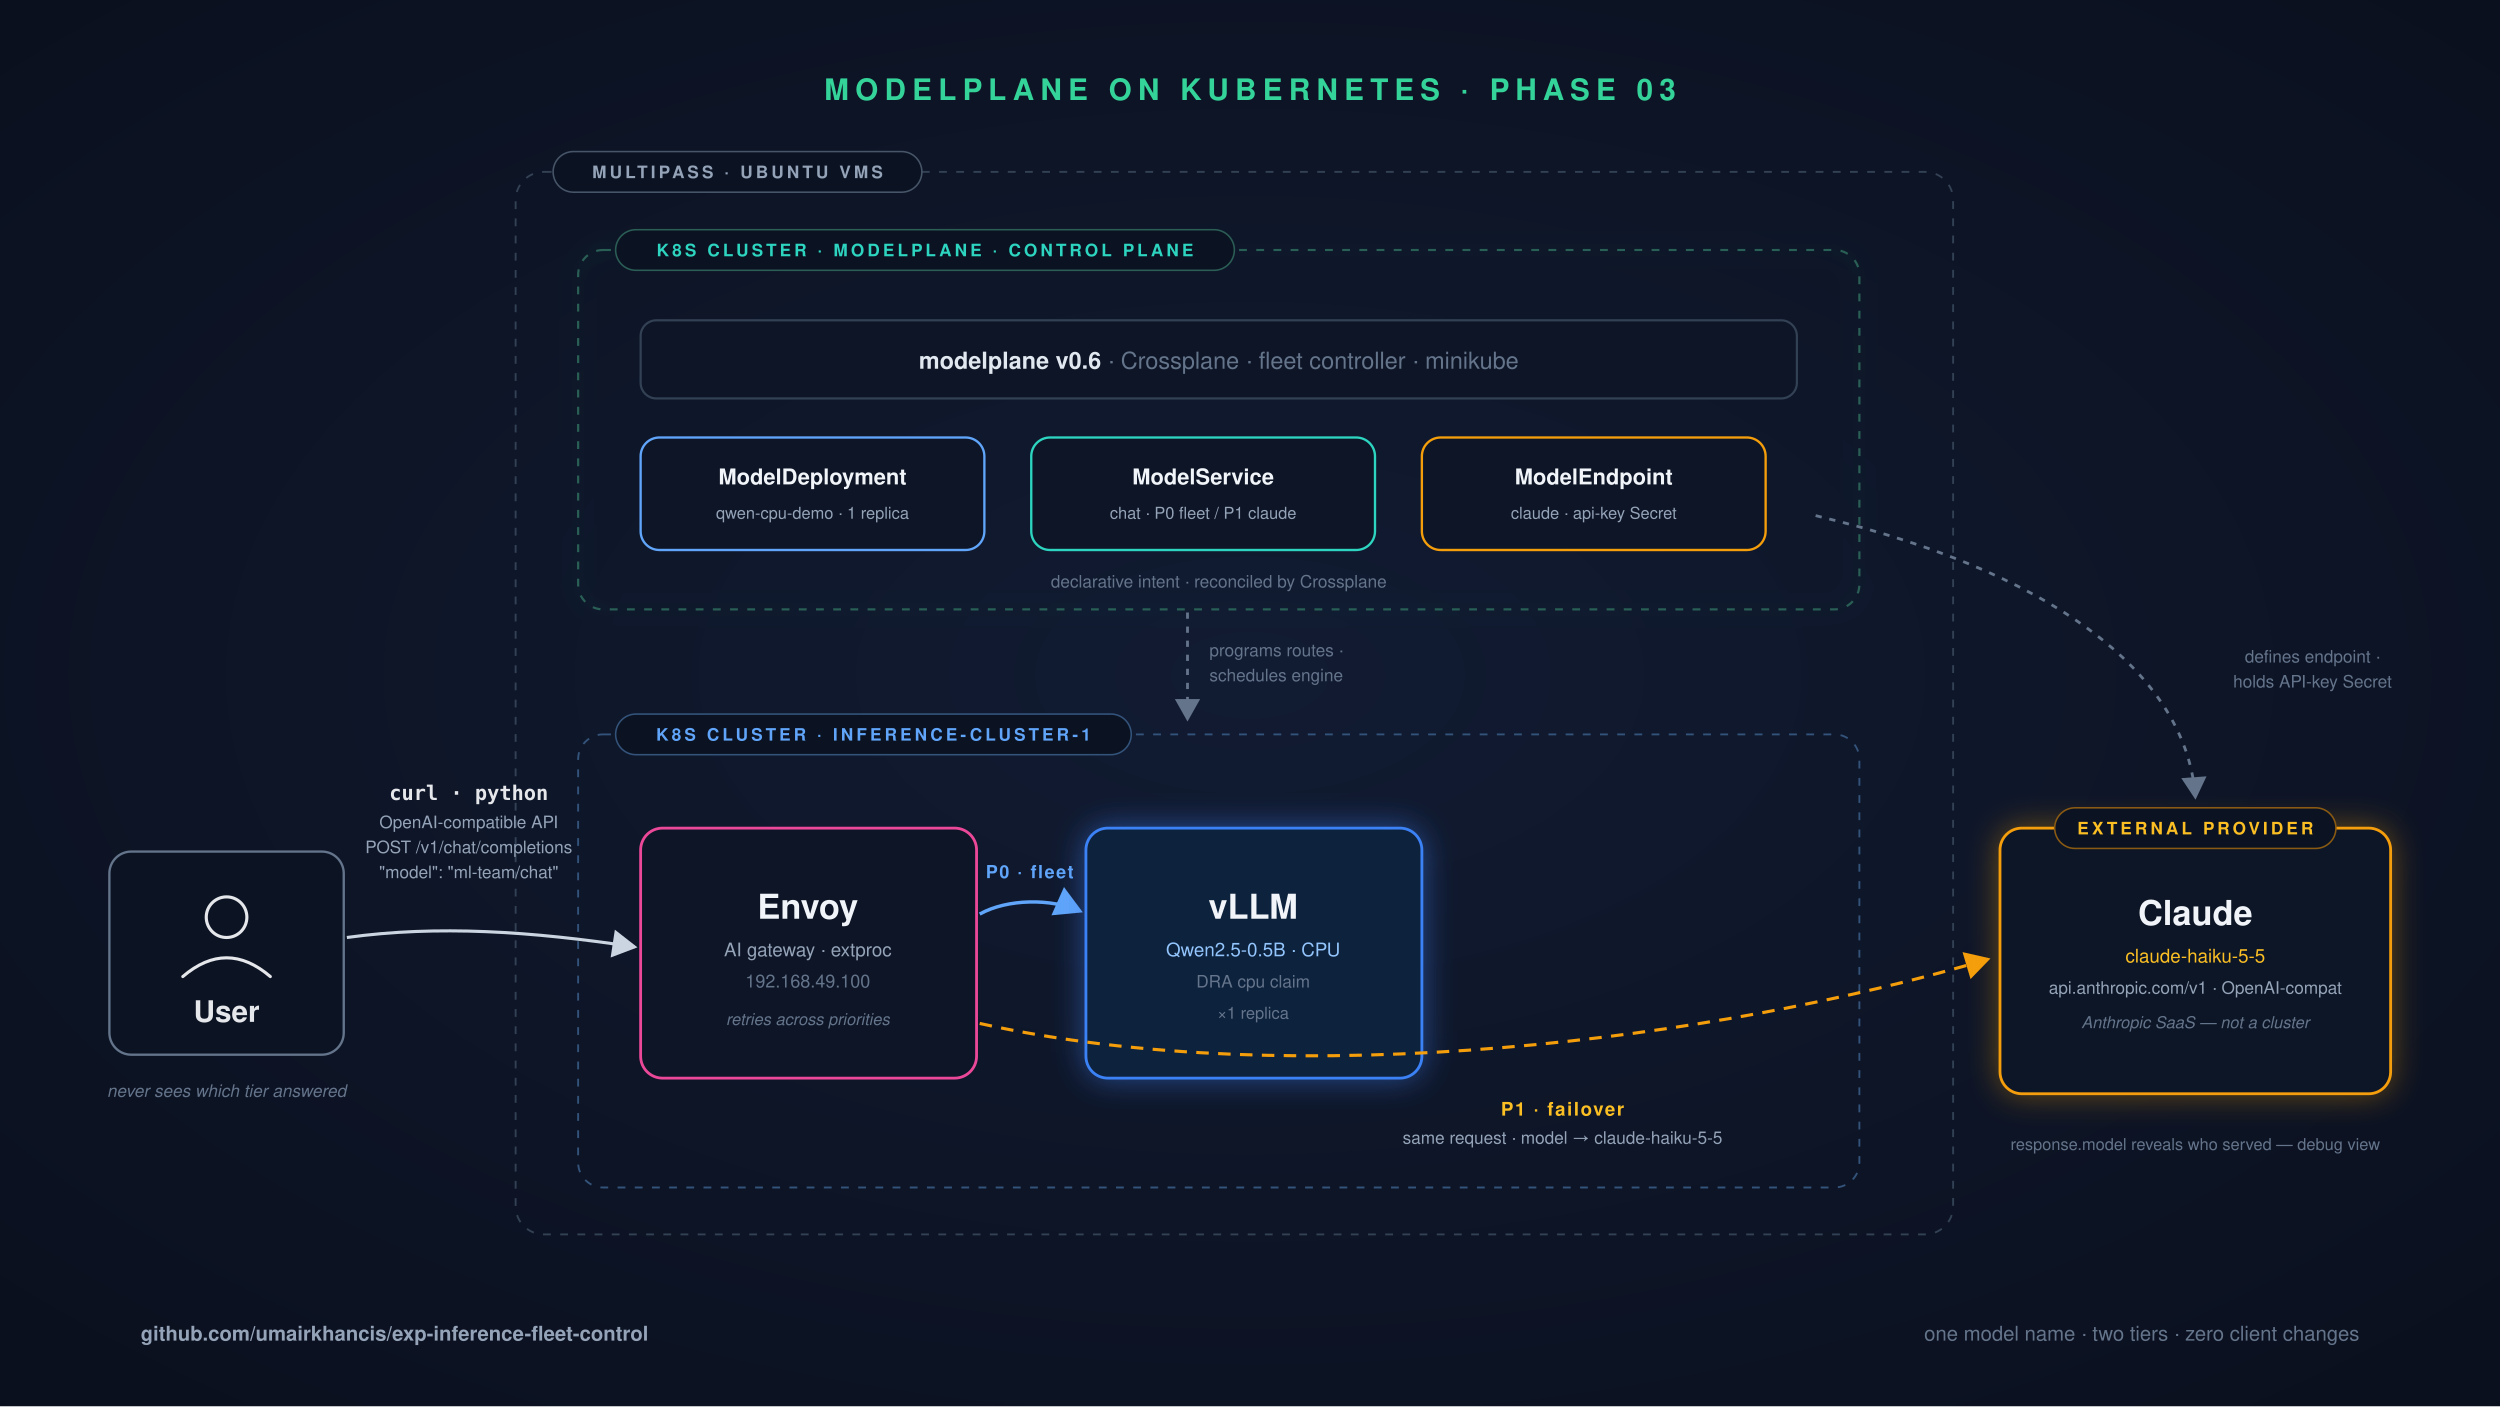
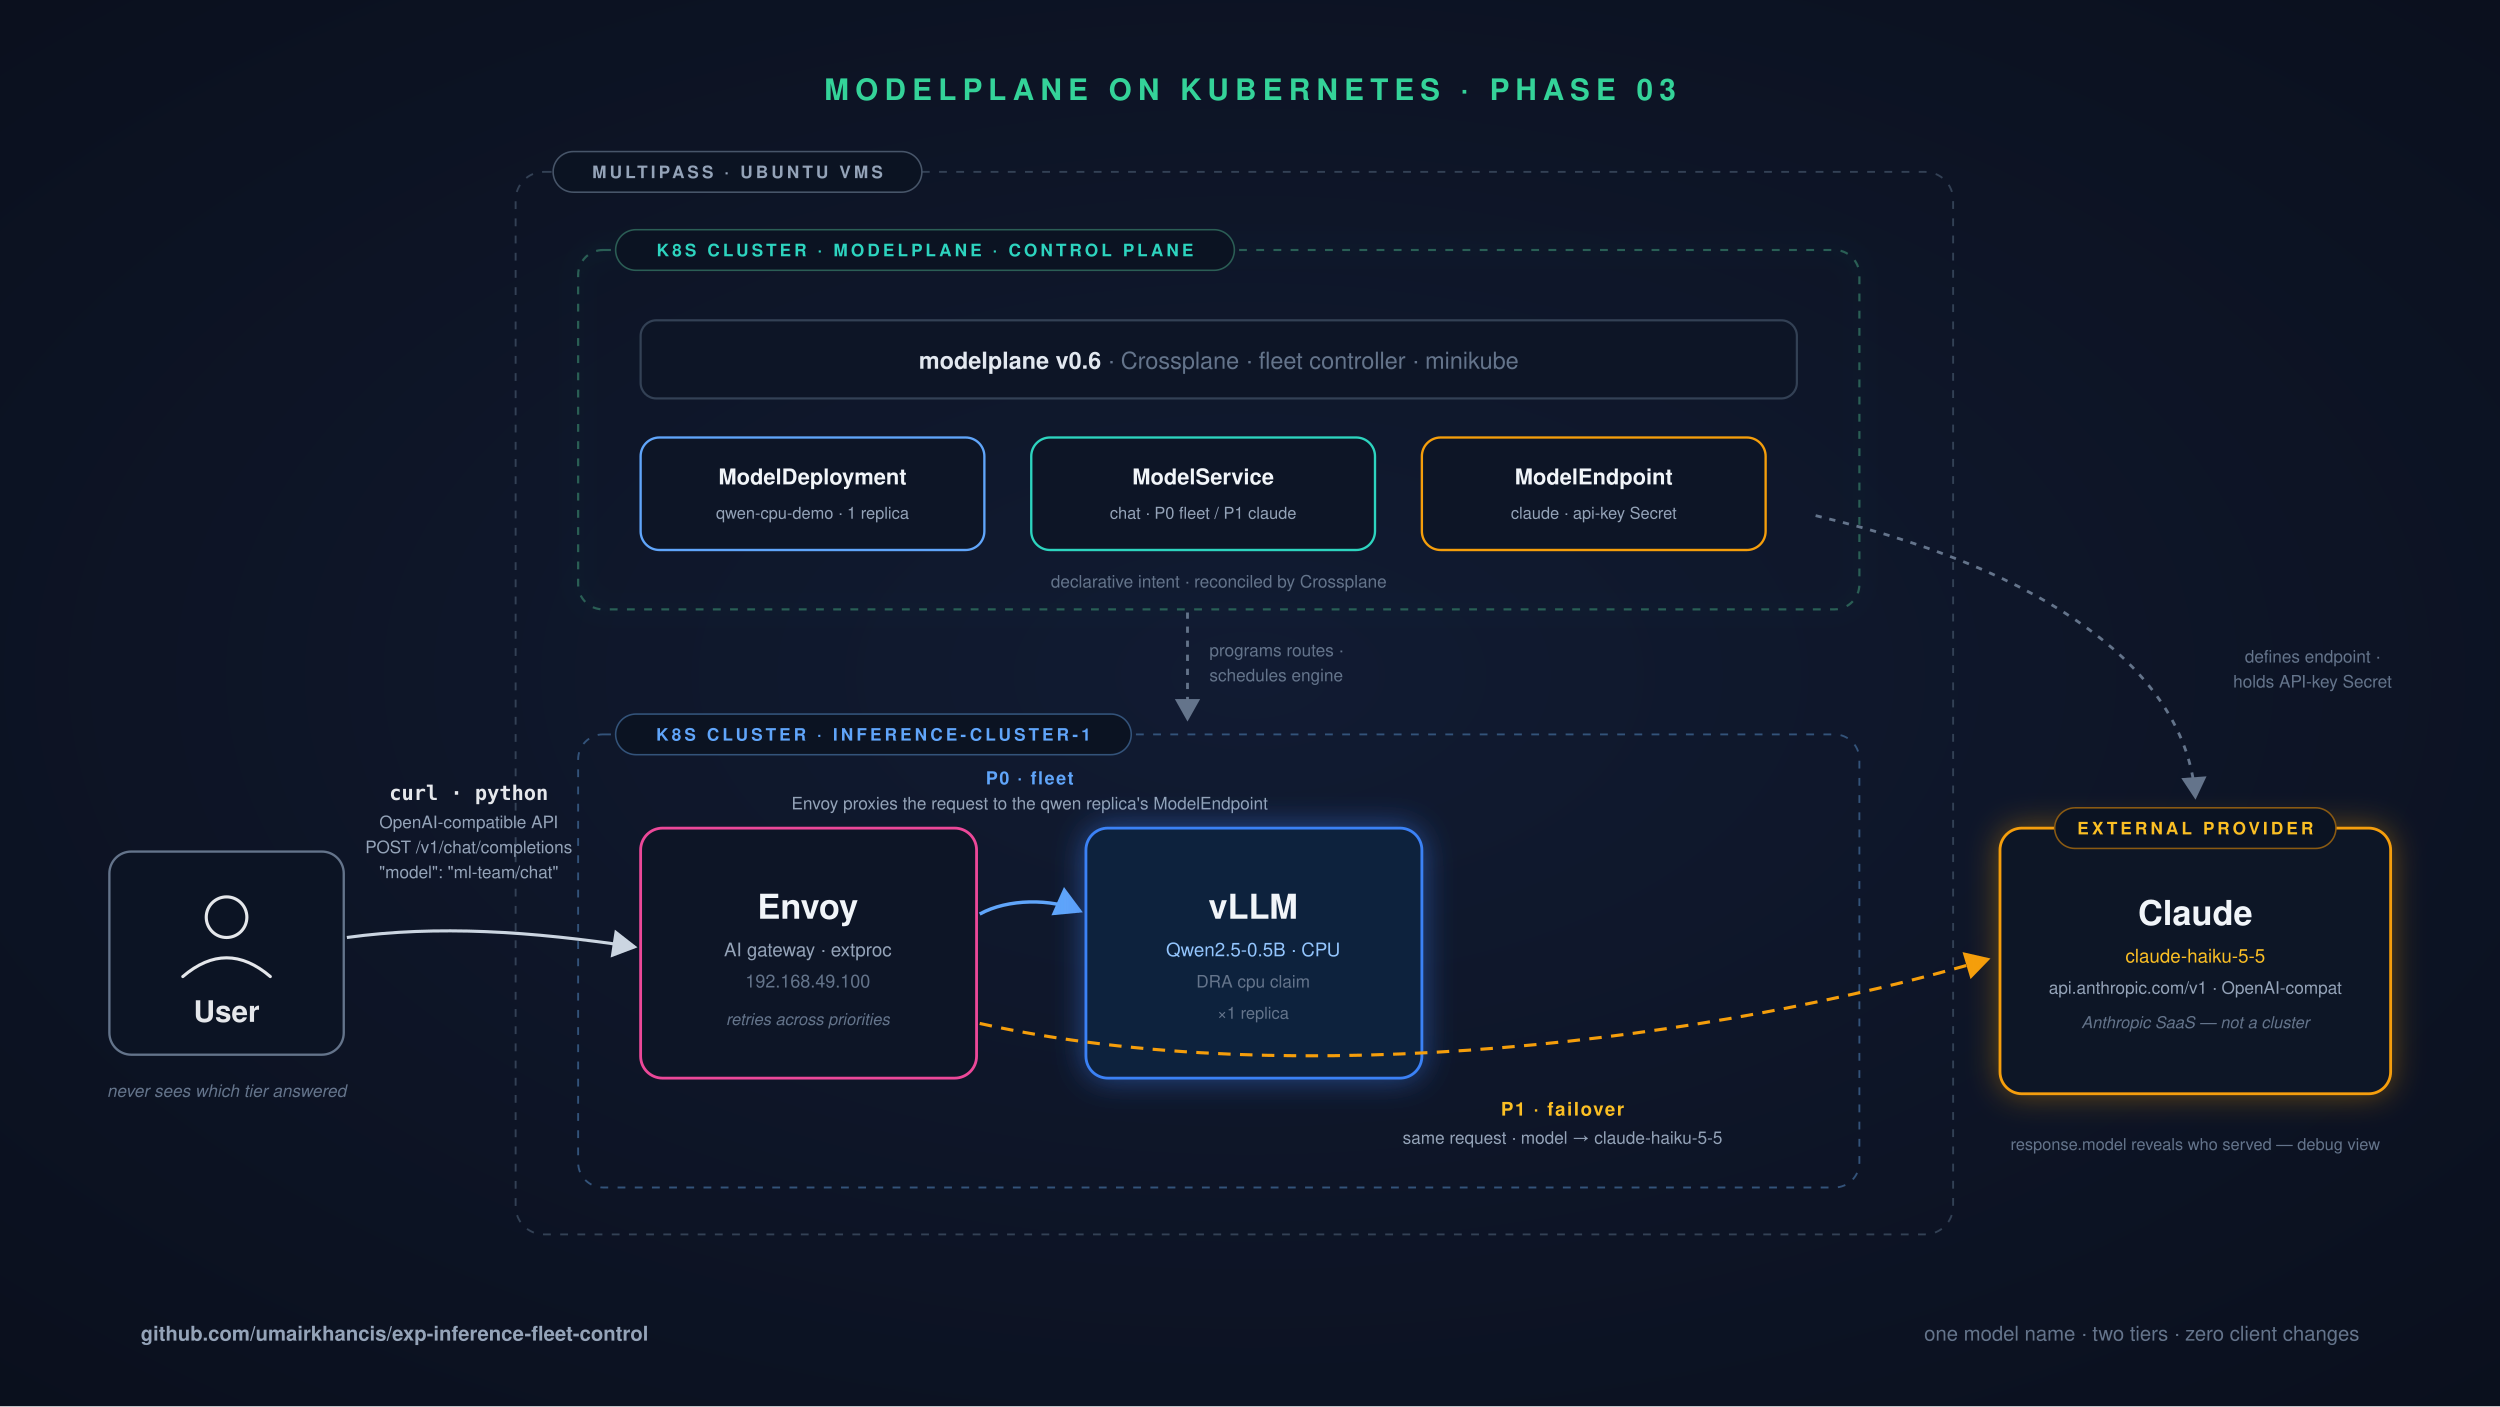
<svg xmlns="http://www.w3.org/2000/svg" width="1600" height="900" viewBox="0 0 1600 900" font-family="Helvetica, Arial, sans-serif">
  <defs>
    <radialGradient id="bgGlow" cx="50%" cy="48%" r="75%">
      <stop offset="0%" stop-color="#111b32" />
      <stop offset="100%" stop-color="#0a0f1c" />
    </radialGradient>
    <marker id="aGray" markerWidth="9" markerHeight="9" refX="7" refY="4.5" orient="auto">
      <path d="M0,0 L8,4.5 L0,9 z" fill="#cbd5e1" />
    </marker>
    <marker id="aBlue" markerWidth="9" markerHeight="9" refX="7" refY="4.5" orient="auto">
      <path d="M0,0 L8,4.5 L0,9 z" fill="#60a5fa" />
    </marker>
    <marker id="aAmber" markerWidth="9" markerHeight="9" refX="7" refY="4.5" orient="auto">
      <path d="M0,0 L8,4.5 L0,9 z" fill="#f59e0b" />
    </marker>
    <marker id="aDim" markerWidth="9" markerHeight="9" refX="7" refY="4.5" orient="auto">
      <path d="M0,0 L8,4.5 L0,9 z" fill="#64748b" />
    </marker>
    <filter id="glowBlue" x="-60%" y="-60%" width="220%" height="220%">
      <feDropShadow dx="0" dy="0" stdDeviation="10" flood-color="#3b82f6" flood-opacity="0.5" />
    </filter>
    <filter id="glowAmber" x="-60%" y="-60%" width="220%" height="220%">
      <feDropShadow dx="0" dy="0" stdDeviation="10" flood-color="#f59e0b" flood-opacity="0.4" />
    </filter>
    <filter id="glowTeal" x="-60%" y="-60%" width="220%" height="220%">
      <feDropShadow dx="0" dy="0" stdDeviation="8" flood-color="#2dd4bf" flood-opacity="0.3" />
    </filter>
  </defs>
  <rect x="0" y="0" width="1600" height="900" fill="url(#bgGlow)" />
  <text x="800" y="64" text-anchor="middle" font-size="19" font-weight="700" letter-spacing="4" fill="#34d399">MODELPLANE ON KUBERNETES · PHASE 03</text>
  <rect x="330" y="110" width="920" height="680" rx="18" fill="none" stroke="#334155" stroke-width="1.2" stroke-dasharray="5 6" />
  <rect x="354" y="97" width="236" height="26" rx="13" fill="#0b1322" stroke="#475569" />
  <text x="472" y="114" text-anchor="middle" font-size="11" font-weight="700" letter-spacing="2" fill="#94a3b8">MULTIPASS · UBUNTU VMS</text>
  <rect x="370" y="160" width="820" height="230" rx="16" fill="none" stroke="#2b5e55" stroke-width="1.4" stroke-dasharray="5 6" filter="url(#glowTeal)" />
  <rect x="394" y="147" width="396" height="26" rx="13" fill="#0b1322" stroke="#2b5e55" />
  <text x="592" y="164" text-anchor="middle" font-size="11" font-weight="700" letter-spacing="2" fill="#2dd4bf">K8S CLUSTER · MODELPLANE · CONTROL PLANE</text>
  <rect x="410" y="205" width="740" height="50" rx="10" fill="#0d1526" stroke="#334155" stroke-width="1.4" />
  <text x="780" y="236" text-anchor="middle" font-size="15" font-weight="700" fill="#e2e8f0">modelplane v0.6 <tspan fill="#64748b" font-weight="400">· Crossplane · fleet controller · minikube</tspan>
  </text>
  <rect x="410" y="280" width="220" height="72" rx="12" fill="#0d1526" stroke="#60a5fa" stroke-width="1.5" />
  <text x="520" y="310" text-anchor="middle" font-size="14" font-weight="700" fill="#f1f5f9">ModelDeployment</text>
  <text x="520" y="332" text-anchor="middle" font-size="10.5" fill="#94a3b8">qwen-cpu-demo · 1 replica</text>
  <rect x="660" y="280" width="220" height="72" rx="12" fill="#0d1526" stroke="#2dd4bf" stroke-width="1.5" />
  <text x="770" y="310" text-anchor="middle" font-size="14" font-weight="700" fill="#f1f5f9">ModelService</text>
  <text x="770" y="332" text-anchor="middle" font-size="10.5" fill="#94a3b8">chat · P0 fleet / P1 claude</text>
  <rect x="910" y="280" width="220" height="72" rx="12" fill="#0d1526" stroke="#f59e0b" stroke-width="1.5" />
  <text x="1020" y="310" text-anchor="middle" font-size="14" font-weight="700" fill="#f1f5f9">ModelEndpoint</text>
  <text x="1020" y="332" text-anchor="middle" font-size="10.5" fill="#94a3b8">claude · api-key Secret</text>
  <text x="780" y="376" text-anchor="middle" font-size="11" fill="#64748b">declarative intent · reconciled by Crossplane</text>
  <path d="M 760 392 L 760 460" fill="none" stroke="#64748b" stroke-width="1.8" stroke-dasharray="4 5" marker-end="url(#aDim)" />
  <text x="774" y="420" font-size="11" fill="#64748b">programs routes ·</text>
  <text x="774" y="436" font-size="11" fill="#64748b">schedules engine</text>
  <path d="M 1162 330 C 1330 370, 1400 440, 1405 510" fill="none" stroke="#64748b" stroke-width="1.8" stroke-dasharray="4 5" marker-end="url(#aDim)" />
  <text x="1480" y="424" text-anchor="middle" font-size="11" fill="#64748b">defines endpoint ·</text>
  <text x="1480" y="440" text-anchor="middle" font-size="11" fill="#64748b">holds API-key Secret</text>
  <rect x="370" y="470" width="820" height="290" rx="16" fill="none" stroke="#33537a" stroke-width="1.2" stroke-dasharray="5 6" />
  <rect x="394" y="457" width="330" height="26" rx="13" fill="#0b1322" stroke="#33537a" />
  <text x="559" y="474" text-anchor="middle" font-size="11" font-weight="700" letter-spacing="2" fill="#60a5fa">K8S CLUSTER · INFERENCE-CLUSTER-1</text>
  <rect x="410" y="530" width="215" height="160" rx="14" fill="#0d1526" stroke="#ec4899" stroke-width="1.8" />
  <text x="517" y="588" text-anchor="middle" font-size="22" font-weight="700" fill="#f1f5f9">Envoy</text>
  <text x="517" y="612" text-anchor="middle" font-size="12" fill="#94a3b8">AI gateway · extproc</text>
  <text x="517" y="632" text-anchor="middle" font-size="11.5" fill="#64748b">192.168.49.100</text>
  <text x="517" y="656" text-anchor="middle" font-size="10.5" font-style="italic" fill="#64748b">retries across priorities</text>
  <path d="M 627 585 C 645 575, 673 575, 691 583" fill="none" stroke="#60a5fa" stroke-width="2.2" marker-end="url(#aBlue)" />
-   <text x="659" y="562" text-anchor="middle" font-size="11.5" font-weight="700" letter-spacing="1" fill="#60a5fa">P0 · fleet</text>
+   <text x="659" y="502" text-anchor="middle" font-size="11.5" font-weight="700" letter-spacing="1" fill="#60a5fa">P0 · fleet</text>
+   <text x="659" y="518" text-anchor="middle" font-size="11" fill="#94a3b8">Envoy proxies the request to the qwen replica's ModelEndpoint</text>
  <rect x="695" y="530" width="215" height="160" rx="14" fill="#11203c" stroke="#3b82f6" stroke-width="1.8" filter="url(#glowBlue)" />
  <text x="802" y="588" text-anchor="middle" font-size="22" font-weight="700" fill="#f1f5f9">vLLM</text>
  <text x="802" y="612" text-anchor="middle" font-size="12" fill="#93c5fd">Qwen2.5-0.5B · CPU</text>
  <text x="802" y="632" text-anchor="middle" font-size="11" fill="#64748b">DRA cpu claim</text>
  <text x="802" y="652" text-anchor="middle" font-size="10.5" fill="#64748b">×1 replica</text>
  <path d="M 627 655 C 830 700, 1100 665, 1272 614" fill="none" stroke="#f59e0b" stroke-width="2" stroke-dasharray="8 6" marker-end="url(#aAmber)" />
  <text x="1000" y="714" text-anchor="middle" font-size="12" font-weight="700" letter-spacing="1" fill="#fbbf24">P1 · failover</text>
  <text x="1000" y="732" text-anchor="middle" font-size="11" fill="#94a3b8">same request · model → claude-haiku-5-5</text>
  <rect x="1280" y="530" width="250" height="170" rx="14" fill="#0d1526" stroke="#f59e0b" stroke-width="1.8" filter="url(#glowAmber)" />
  <rect x="1315" y="517" width="180" height="26" rx="13" fill="#0b1322" stroke="#8a5a12" />
  <text x="1405" y="534" text-anchor="middle" font-size="11" font-weight="700" letter-spacing="2" fill="#fbbf24">EXTERNAL PROVIDER</text>
  <text x="1405" y="592" text-anchor="middle" font-size="22" font-weight="700" fill="#f1f5f9">Claude</text>
  <text x="1405" y="616" text-anchor="middle" font-size="12" fill="#fbbf24">claude-haiku-5-5</text>
  <text x="1405" y="636" text-anchor="middle" font-size="11" fill="#94a3b8">api.anthropic.com/v1 · OpenAI-compat</text>
  <text x="1405" y="658" text-anchor="middle" font-size="10.5" font-style="italic" fill="#64748b">Anthropic SaaS — not a cluster</text>
  <text x="1405" y="736" text-anchor="middle" font-size="10.5" fill="#64748b">response.model reveals who served — debug view</text>
  <rect x="70" y="545" width="150" height="130" rx="14" fill="#0c1424" stroke="#64748b" stroke-width="1.5" />
  <circle cx="145" cy="587" r="13" fill="none" stroke="#e5e7eb" stroke-width="2" />
  <path d="M117 625 q28 -24 56 0" fill="none" stroke="#e5e7eb" stroke-width="2" stroke-linecap="round" />
  <text x="145" y="654" text-anchor="middle" font-size="19" font-weight="700" fill="#e5e7eb">User</text>
  <text x="145" y="702" text-anchor="middle" font-size="11" font-style="italic" fill="#64748b">never sees which tier answered</text>
  <path d="M 222 600 C 280 592, 340 596, 406 606" fill="none" stroke="#cbd5e1" stroke-width="2" marker-end="url(#aGray)" />
  <text x="300" y="512" text-anchor="middle" font-size="13" font-weight="700" font-family="Menlo, monospace" fill="#e5e7eb">curl · python</text>
  <text x="300" y="530" text-anchor="middle" font-size="11" fill="#94a3b8">OpenAI-compatible API</text>
  <text x="300" y="546" text-anchor="middle" font-size="11" fill="#94a3b8">POST /v1/chat/completions</text>
  <text x="300" y="562" text-anchor="middle" font-size="11" fill="#94a3b8">"model": "ml-team/chat"</text>
  <text x="90" y="858" font-size="13" font-weight="700" fill="#94a3b8">github.com/umairkhancis/exp-inference-fleet-control</text>
  <text x="1510" y="858" text-anchor="end" font-size="13" fill="#64748b">one model name · two tiers · zero client changes</text>
</svg>
